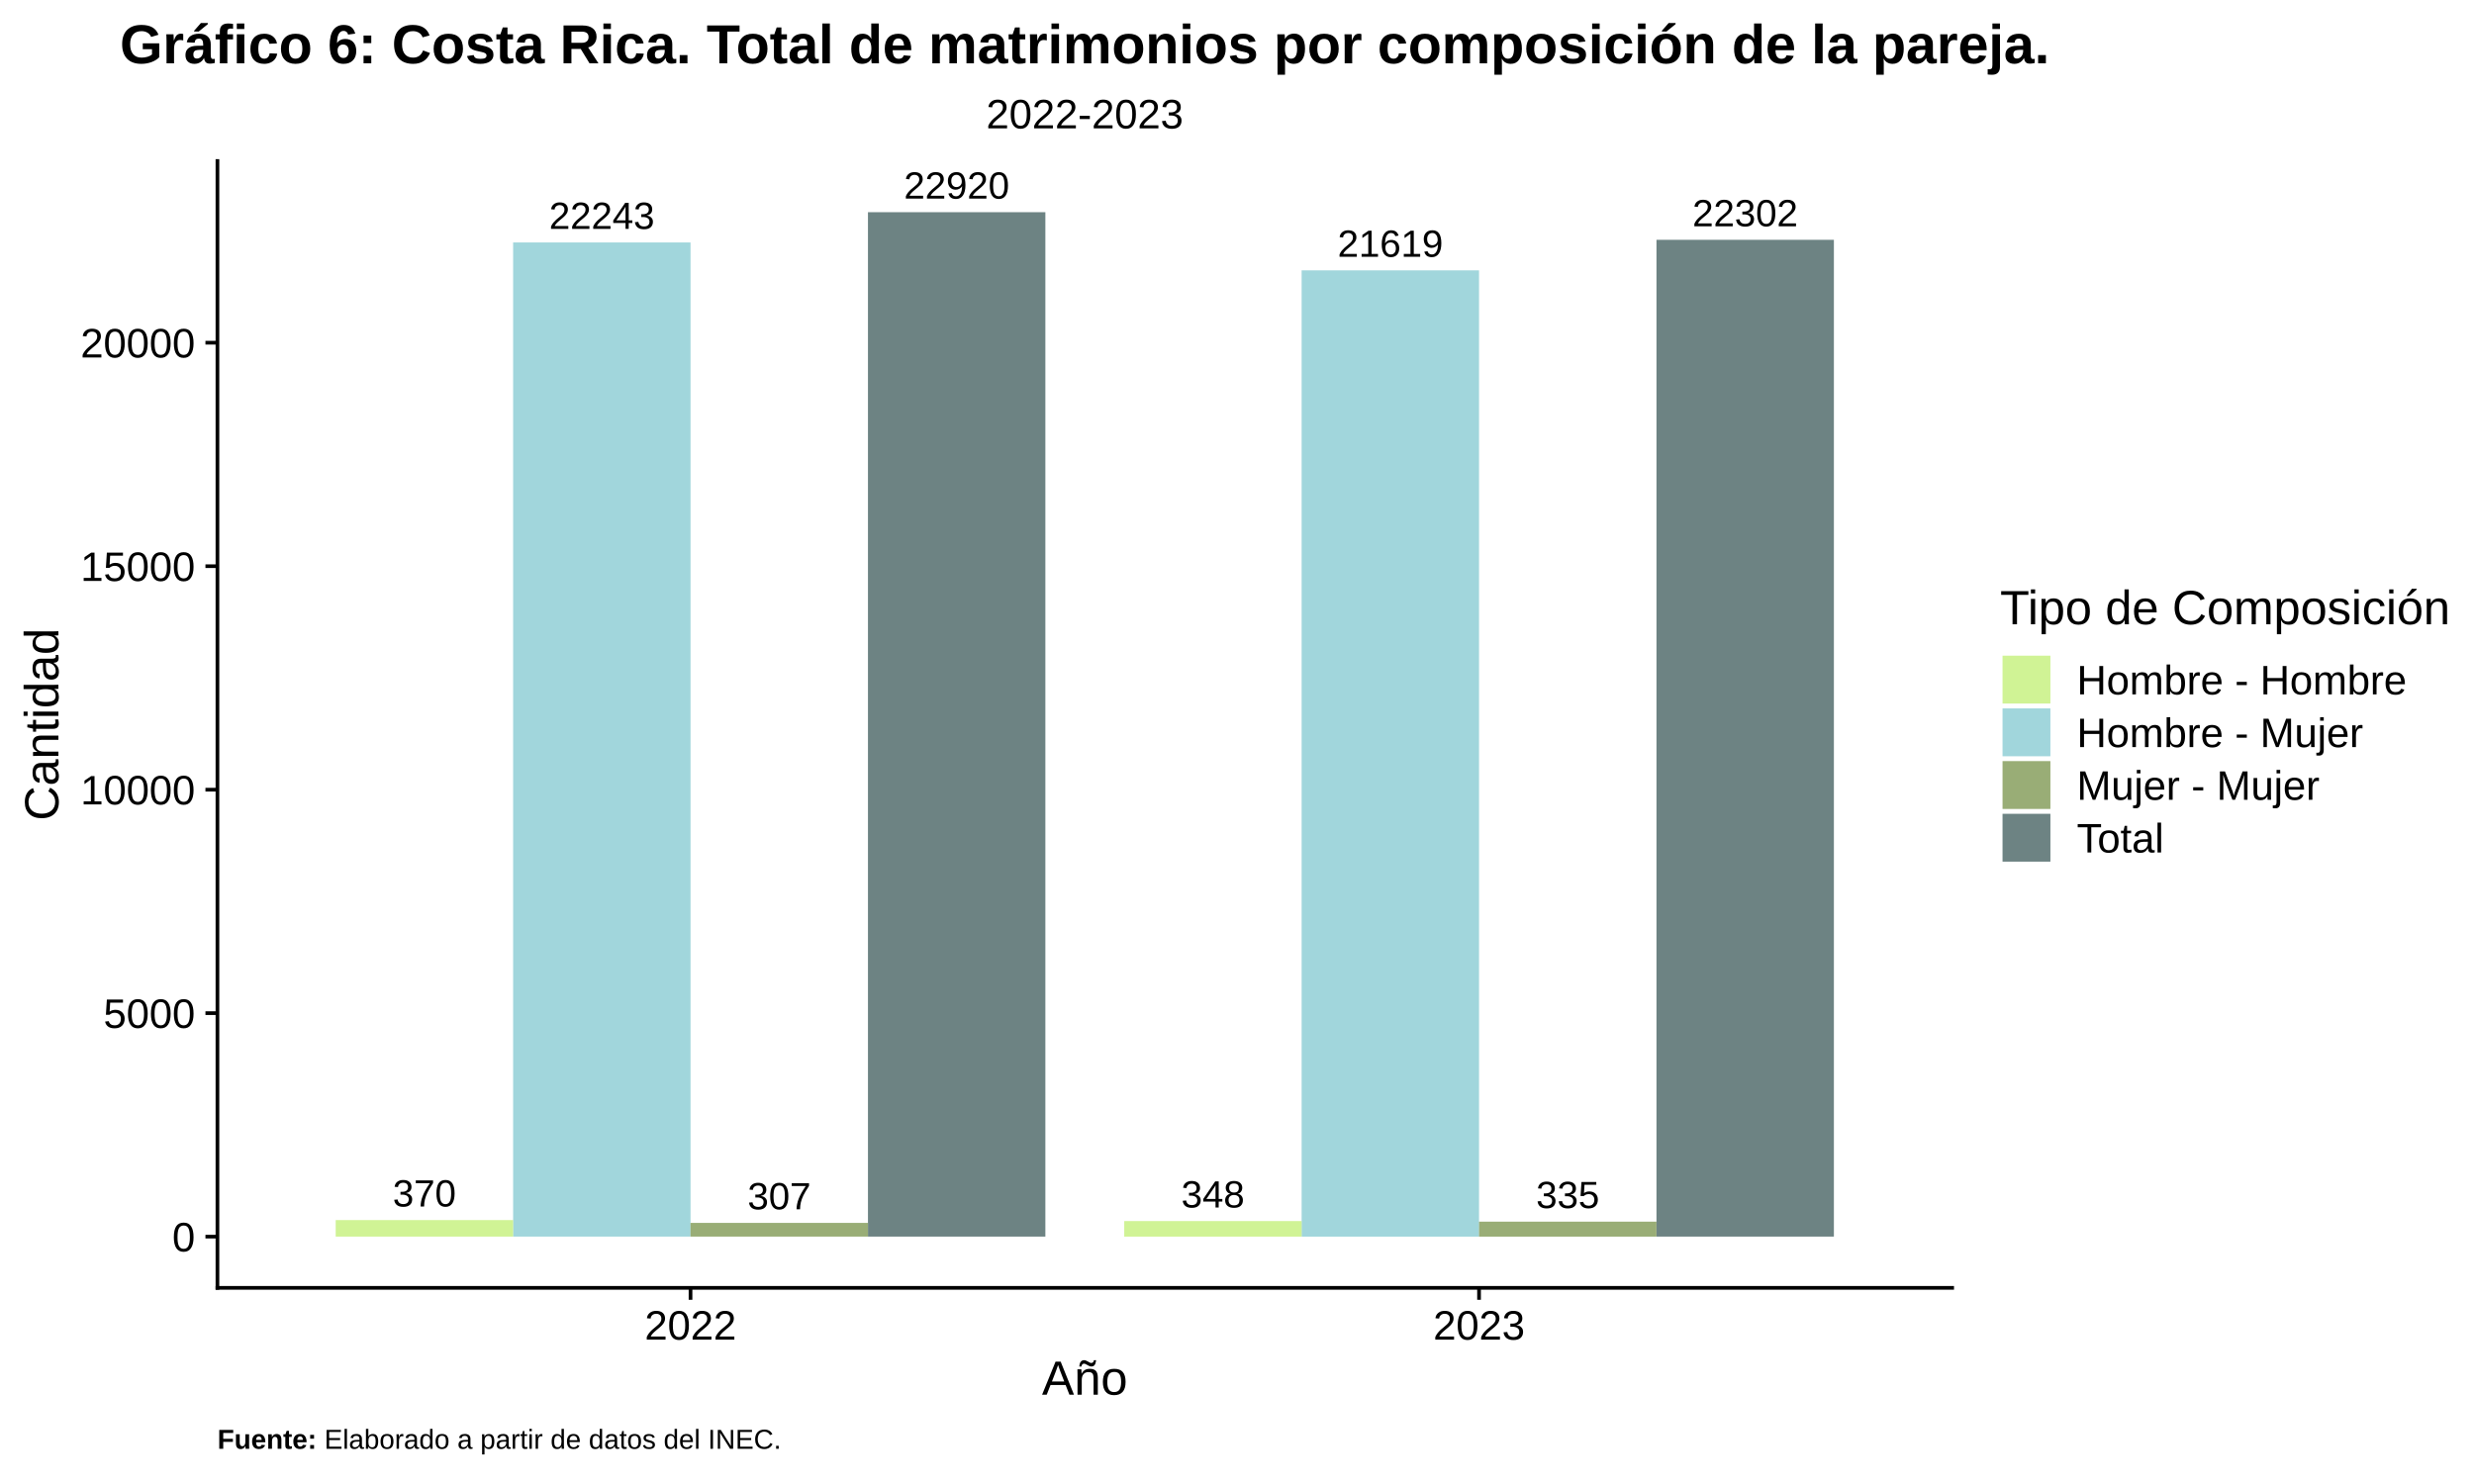
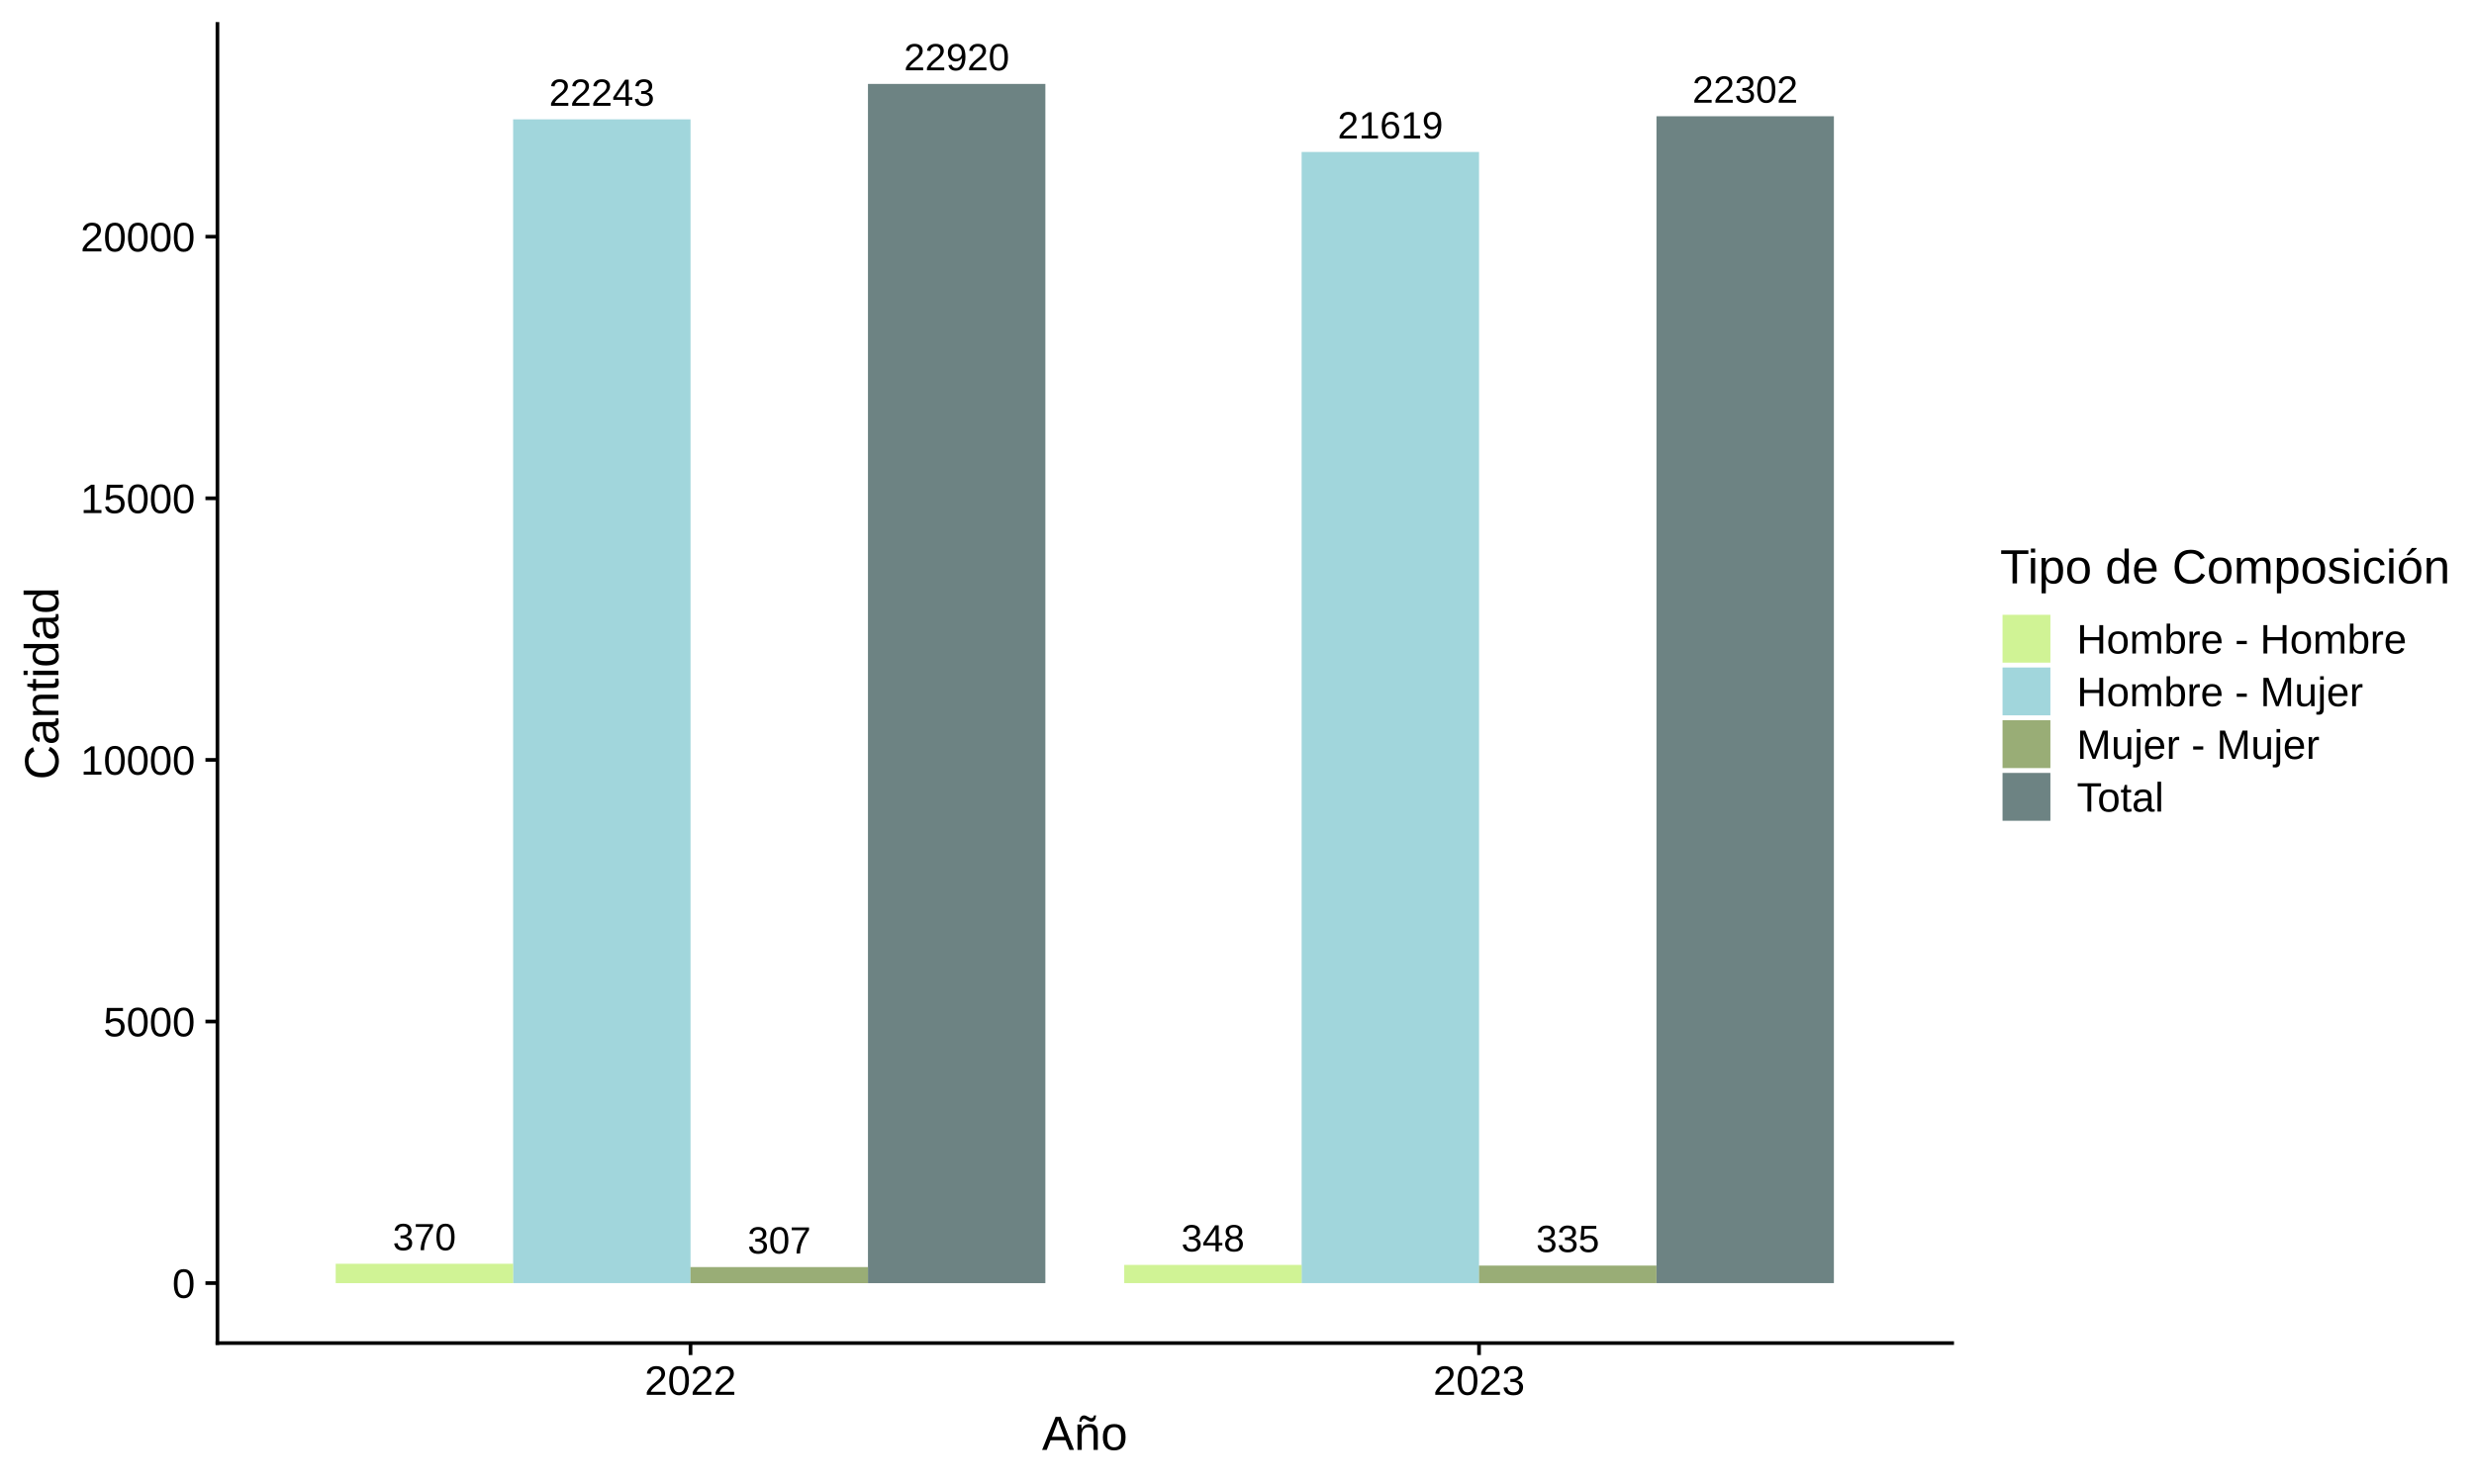
<svg xmlns="http://www.w3.org/2000/svg" class="svglite" width="720.00pt" height="432.00pt" viewBox="0 0 720.00 432.00">
  <defs>
    <style type="text/css">
    .svglite line, .svglite polyline, .svglite polygon, .svglite path, .svglite rect, .svglite circle {
      fill: none;
      stroke: #000000;
      stroke-linecap: round;
      stroke-linejoin: round;
      stroke-miterlimit: 10.00;
    }
    .svglite text {
      white-space: pre;
    }
  </style>
  </defs>
  <rect width="100%" height="100%" style="stroke: none; fill: none;" />
  <defs>
    <clipPath id="cpMC4wMHw3MjAuMDB8MC4wMHw0MzIuMDA=">
      <rect x="0.00" y="0.00" width="720.00" height="432.00" />
    </clipPath>
  </defs>
  <g clip-path="url(#cpMC4wMHw3MjAuMDB8MC4wMHw0MzIuMDA=)">
</g>
  <defs>
-     <clipPath id="cpNjMuMjh8NTY4LjEzfDQ2Ljg2fDM3NC45MA==">
-       <rect x="63.28" y="46.86" width="504.86" height="328.03" />
+     <clipPath id="cpNjMuMjh8NTY4LjEzfDYuOTd8MzkwLjk4">
+       <rect x="63.28" y="6.97" width="504.86" height="384.01" />
    </clipPath>
  </defs>
-   <g clip-path="url(#cpNjMuMjh8NTY4LjEzfDQ2Ljg2fDM3NC45MA==)">
-     <rect x="252.60" y="61.77" width="51.63" height="298.21" style="stroke-width: 1.07; stroke: none; stroke-linecap: butt; stroke-linejoin: miter; fill: #2F4F4F; fill-opacity: 0.70;" />
-     <rect x="149.33" y="70.58" width="51.63" height="289.40" style="stroke-width: 1.07; stroke: none; stroke-linecap: butt; stroke-linejoin: miter; fill: #7AC5CD; fill-opacity: 0.70;" />
-     <rect x="97.70" y="355.17" width="51.63" height="4.81" style="stroke-width: 1.07; stroke: none; stroke-linecap: butt; stroke-linejoin: miter; fill: #BCEE68; fill-opacity: 0.70;" />
-     <rect x="200.96" y="355.99" width="51.63" height="3.99" style="stroke-width: 1.07; stroke: none; stroke-linecap: butt; stroke-linejoin: miter; fill: #6E8B3D; fill-opacity: 0.70;" />
-     <rect x="482.08" y="69.81" width="51.63" height="290.17" style="stroke-width: 1.07; stroke: none; stroke-linecap: butt; stroke-linejoin: miter; fill: #2F4F4F; fill-opacity: 0.70;" />
-     <rect x="378.81" y="78.70" width="51.63" height="281.29" style="stroke-width: 1.07; stroke: none; stroke-linecap: butt; stroke-linejoin: miter; fill: #7AC5CD; fill-opacity: 0.70;" />
-     <rect x="327.18" y="355.46" width="51.63" height="4.53" style="stroke-width: 1.07; stroke: none; stroke-linecap: butt; stroke-linejoin: miter; fill: #BCEE68; fill-opacity: 0.70;" />
-     <rect x="430.44" y="355.63" width="51.63" height="4.36" style="stroke-width: 1.07; stroke: none; stroke-linecap: butt; stroke-linejoin: miter; fill: #6E8B3D; fill-opacity: 0.70;" />
-     <text x="278.41" y="57.82" text-anchor="middle" style="font-size: 11.04px; font-family: &quot;Arial&quot;;" textLength="30.67px" lengthAdjust="spacingAndGlyphs">22920</text>
-     <text x="175.15" y="66.63" text-anchor="middle" style="font-size: 11.04px; font-family: &quot;Arial&quot;;" textLength="30.67px" lengthAdjust="spacingAndGlyphs">22243</text>
-     <text x="123.51" y="351.22" text-anchor="middle" style="font-size: 11.04px; font-family: &quot;Arial&quot;;" textLength="18.40px" lengthAdjust="spacingAndGlyphs">370</text>
-     <text x="226.78" y="352.04" text-anchor="middle" style="font-size: 11.04px; font-family: &quot;Arial&quot;;" textLength="18.40px" lengthAdjust="spacingAndGlyphs">307</text>
-     <text x="507.89" y="65.87" text-anchor="middle" style="font-size: 11.04px; font-family: &quot;Arial&quot;;" textLength="30.67px" lengthAdjust="spacingAndGlyphs">22302</text>
-     <text x="404.63" y="74.75" text-anchor="middle" style="font-size: 11.04px; font-family: &quot;Arial&quot;;" textLength="30.67px" lengthAdjust="spacingAndGlyphs">21619</text>
-     <text x="352.99" y="351.51" text-anchor="middle" style="font-size: 11.04px; font-family: &quot;Arial&quot;;" textLength="18.40px" lengthAdjust="spacingAndGlyphs">348</text>
-     <text x="456.26" y="351.68" text-anchor="middle" style="font-size: 11.04px; font-family: &quot;Arial&quot;;" textLength="18.40px" lengthAdjust="spacingAndGlyphs">335</text>
+   <g clip-path="url(#cpNjMuMjh8NTY4LjEzfDYuOTd8MzkwLjk4)">
+     <rect x="252.60" y="24.43" width="51.63" height="349.10" style="stroke-width: 1.07; stroke: none; stroke-linecap: butt; stroke-linejoin: miter; fill: #2F4F4F; fill-opacity: 0.70;" />
+     <rect x="149.33" y="34.74" width="51.63" height="338.78" style="stroke-width: 1.07; stroke: none; stroke-linecap: butt; stroke-linejoin: miter; fill: #7AC5CD; fill-opacity: 0.70;" />
+     <rect x="97.70" y="367.89" width="51.63" height="5.64" style="stroke-width: 1.07; stroke: none; stroke-linecap: butt; stroke-linejoin: miter; fill: #BCEE68; fill-opacity: 0.70;" />
+     <rect x="200.96" y="368.85" width="51.63" height="4.68" style="stroke-width: 1.07; stroke: none; stroke-linecap: butt; stroke-linejoin: miter; fill: #6E8B3D; fill-opacity: 0.70;" />
+     <rect x="482.08" y="33.84" width="51.63" height="339.68" style="stroke-width: 1.07; stroke: none; stroke-linecap: butt; stroke-linejoin: miter; fill: #2F4F4F; fill-opacity: 0.70;" />
+     <rect x="378.81" y="44.24" width="51.63" height="329.28" style="stroke-width: 1.07; stroke: none; stroke-linecap: butt; stroke-linejoin: miter; fill: #7AC5CD; fill-opacity: 0.70;" />
+     <rect x="327.18" y="368.22" width="51.63" height="5.30" style="stroke-width: 1.07; stroke: none; stroke-linecap: butt; stroke-linejoin: miter; fill: #BCEE68; fill-opacity: 0.70;" />
+     <rect x="430.44" y="368.42" width="51.63" height="5.10" style="stroke-width: 1.07; stroke: none; stroke-linecap: butt; stroke-linejoin: miter; fill: #6E8B3D; fill-opacity: 0.70;" />
+     <text x="278.41" y="20.48" text-anchor="middle" style="font-size: 11.04px; font-family: &quot;Arial&quot;;" textLength="30.67px" lengthAdjust="spacingAndGlyphs">22920</text>
+     <text x="175.15" y="30.79" text-anchor="middle" style="font-size: 11.04px; font-family: &quot;Arial&quot;;" textLength="30.67px" lengthAdjust="spacingAndGlyphs">22243</text>
+     <text x="123.51" y="363.94" text-anchor="middle" style="font-size: 11.04px; font-family: &quot;Arial&quot;;" textLength="18.40px" lengthAdjust="spacingAndGlyphs">370</text>
+     <text x="226.78" y="364.90" text-anchor="middle" style="font-size: 11.04px; font-family: &quot;Arial&quot;;" textLength="18.40px" lengthAdjust="spacingAndGlyphs">307</text>
+     <text x="507.89" y="29.89" text-anchor="middle" style="font-size: 11.04px; font-family: &quot;Arial&quot;;" textLength="30.67px" lengthAdjust="spacingAndGlyphs">22302</text>
+     <text x="404.63" y="40.30" text-anchor="middle" style="font-size: 11.04px; font-family: &quot;Arial&quot;;" textLength="30.67px" lengthAdjust="spacingAndGlyphs">21619</text>
+     <text x="352.99" y="364.28" text-anchor="middle" style="font-size: 11.04px; font-family: &quot;Arial&quot;;" textLength="18.40px" lengthAdjust="spacingAndGlyphs">348</text>
+     <text x="456.26" y="364.47" text-anchor="middle" style="font-size: 11.04px; font-family: &quot;Arial&quot;;" textLength="18.40px" lengthAdjust="spacingAndGlyphs">335</text>
  </g>
  <g clip-path="url(#cpMC4wMHw3MjAuMDB8MC4wMHw0MzIuMDA=)">
-     <polyline points="63.28,374.90 63.28,46.86 " style="stroke-width: 1.07; stroke-linecap: square;" />
-     <text x="56.80" y="364.29" text-anchor="end" style="font-size: 12.00px; font-family: &quot;Arial&quot;;" textLength="6.67px" lengthAdjust="spacingAndGlyphs">0</text>
-     <text x="56.80" y="299.23" text-anchor="end" style="font-size: 12.00px; font-family: &quot;Arial&quot;;" textLength="26.70px" lengthAdjust="spacingAndGlyphs">5000</text>
-     <text x="56.80" y="234.17" text-anchor="end" style="font-size: 12.00px; font-family: &quot;Arial&quot;;" textLength="33.37px" lengthAdjust="spacingAndGlyphs">10000</text>
-     <text x="56.80" y="169.12" text-anchor="end" style="font-size: 12.00px; font-family: &quot;Arial&quot;;" textLength="33.37px" lengthAdjust="spacingAndGlyphs">15000</text>
-     <text x="56.80" y="104.06" text-anchor="end" style="font-size: 12.00px; font-family: &quot;Arial&quot;;" textLength="33.37px" lengthAdjust="spacingAndGlyphs">20000</text>
-     <polyline points="59.79,359.99 63.28,359.99 " style="stroke-width: 1.07; stroke-linecap: butt;" />
-     <polyline points="59.79,294.93 63.28,294.93 " style="stroke-width: 1.07; stroke-linecap: butt;" />
-     <polyline points="59.79,229.88 63.28,229.88 " style="stroke-width: 1.07; stroke-linecap: butt;" />
-     <polyline points="59.79,164.82 63.28,164.82 " style="stroke-width: 1.07; stroke-linecap: butt;" />
-     <polyline points="59.79,99.77 63.28,99.77 " style="stroke-width: 1.07; stroke-linecap: butt;" />
-     <polyline points="63.28,374.90 568.13,374.90 " style="stroke-width: 1.07; stroke-linecap: square;" />
-     <polyline points="200.96,378.38 200.96,374.90 " style="stroke-width: 1.07; stroke-linecap: butt;" />
-     <polyline points="430.44,378.38 430.44,374.90 " style="stroke-width: 1.07; stroke-linecap: butt;" />
-     <text x="200.96" y="389.97" text-anchor="middle" style="font-size: 12.00px; font-family: &quot;Arial&quot;;" textLength="26.70px" lengthAdjust="spacingAndGlyphs">2022</text>
-     <text x="430.44" y="389.97" text-anchor="middle" style="font-size: 12.00px; font-family: &quot;Arial&quot;;" textLength="26.70px" lengthAdjust="spacingAndGlyphs">2023</text>
-     <text x="315.70" y="406.00" text-anchor="middle" style="font-size: 14.00px; font-family: &quot;Arial&quot;;" textLength="24.90px" lengthAdjust="spacingAndGlyphs">Año</text>
-     <text transform="translate(17.00,210.88) rotate(-90)" text-anchor="middle" style="font-size: 14.00px; font-family: &quot;Arial&quot;;" textLength="56.02px" lengthAdjust="spacingAndGlyphs">Cantidad</text>
-     <text x="582.08" y="181.72" style="font-size: 14.00px; font-family: &quot;Arial&quot;;" textLength="130.95px" lengthAdjust="spacingAndGlyphs">Tipo de Composición</text>
-     <rect x="582.79" y="190.87" width="13.93" height="13.93" style="stroke-width: 1.07; stroke: none; stroke-linecap: butt; stroke-linejoin: miter; fill: #BCEE68; fill-opacity: 0.70;" />
-     <rect x="582.79" y="206.22" width="13.93" height="13.93" style="stroke-width: 1.07; stroke: none; stroke-linecap: butt; stroke-linejoin: miter; fill: #7AC5CD; fill-opacity: 0.70;" />
-     <rect x="582.79" y="221.56" width="13.93" height="13.93" style="stroke-width: 1.07; stroke: none; stroke-linecap: butt; stroke-linejoin: miter; fill: #6E8B3D; fill-opacity: 0.70;" />
-     <rect x="582.79" y="236.90" width="13.93" height="13.93" style="stroke-width: 1.07; stroke: none; stroke-linecap: butt; stroke-linejoin: miter; fill: #2F4F4F; fill-opacity: 0.70;" />
-     <text x="604.40" y="202.14" style="font-size: 12.00px; font-family: &quot;Arial&quot;;" textLength="96.04px" lengthAdjust="spacingAndGlyphs">Hombre - Hombre</text>
-     <text x="604.40" y="217.48" style="font-size: 12.00px; font-family: &quot;Arial&quot;;" textLength="83.36px" lengthAdjust="spacingAndGlyphs">Hombre - Mujer</text>
-     <text x="604.40" y="232.82" style="font-size: 12.00px; font-family: &quot;Arial&quot;;" textLength="70.68px" lengthAdjust="spacingAndGlyphs">Mujer - Mujer</text>
-     <text x="604.40" y="248.16" style="font-size: 12.00px; font-family: &quot;Arial&quot;;" textLength="25.34px" lengthAdjust="spacingAndGlyphs">Total</text>
-     <text x="315.70" y="37.37" text-anchor="middle" style="font-size: 12.00px; font-family: &quot;Arial&quot;;" textLength="57.39px" lengthAdjust="spacingAndGlyphs">2022-2023</text>
-     <text x="315.70" y="18.43" text-anchor="middle" style="font-size: 16.00px; font-weight: bold; font-family: &quot;Arial&quot;;" textLength="561.51px" lengthAdjust="spacingAndGlyphs">Gráfico 6: Costa Rica. Total de matrimonios por composición de la pareja.</text>
-     <text x="63.28" y="421.75" style="font-size: 8.00px; font-weight: bold; font-family: &quot;Arial&quot;;" textLength="31.12px" lengthAdjust="spacingAndGlyphs">Fuente: </text>
-     <text x="94.39" y="421.75" style="font-size: 8.00px; font-family: &quot;Arial&quot;;" textLength="132.99px" lengthAdjust="spacingAndGlyphs">Elaborado a partir de datos del INEC.</text>
+     <polyline points="63.28,390.98 63.28,6.97 " style="stroke-width: 1.07; stroke-linecap: square;" />
+     <text x="56.80" y="377.82" text-anchor="end" style="font-size: 12.00px; font-family: &quot;Arial&quot;;" textLength="6.67px" lengthAdjust="spacingAndGlyphs">0</text>
+     <text x="56.80" y="301.67" text-anchor="end" style="font-size: 12.00px; font-family: &quot;Arial&quot;;" textLength="26.70px" lengthAdjust="spacingAndGlyphs">5000</text>
+     <text x="56.80" y="225.51" text-anchor="end" style="font-size: 12.00px; font-family: &quot;Arial&quot;;" textLength="33.37px" lengthAdjust="spacingAndGlyphs">10000</text>
+     <text x="56.80" y="149.36" text-anchor="end" style="font-size: 12.00px; font-family: &quot;Arial&quot;;" textLength="33.37px" lengthAdjust="spacingAndGlyphs">15000</text>
+     <text x="56.80" y="73.20" text-anchor="end" style="font-size: 12.00px; font-family: &quot;Arial&quot;;" textLength="33.37px" lengthAdjust="spacingAndGlyphs">20000</text>
+     <polyline points="59.79,373.52 63.28,373.52 " style="stroke-width: 1.07; stroke-linecap: butt;" />
+     <polyline points="59.79,297.37 63.28,297.37 " style="stroke-width: 1.07; stroke-linecap: butt;" />
+     <polyline points="59.79,221.21 63.28,221.21 " style="stroke-width: 1.07; stroke-linecap: butt;" />
+     <polyline points="59.79,145.06 63.28,145.06 " style="stroke-width: 1.07; stroke-linecap: butt;" />
+     <polyline points="59.79,68.90 63.28,68.90 " style="stroke-width: 1.07; stroke-linecap: butt;" />
+     <polyline points="63.28,390.98 568.13,390.98 " style="stroke-width: 1.07; stroke-linecap: square;" />
+     <polyline points="200.96,394.47 200.96,390.98 " style="stroke-width: 1.07; stroke-linecap: butt;" />
+     <polyline points="430.44,394.47 430.44,390.98 " style="stroke-width: 1.07; stroke-linecap: butt;" />
+     <text x="200.96" y="406.05" text-anchor="middle" style="font-size: 12.00px; font-family: &quot;Arial&quot;;" textLength="26.70px" lengthAdjust="spacingAndGlyphs">2022</text>
+     <text x="430.44" y="406.05" text-anchor="middle" style="font-size: 12.00px; font-family: &quot;Arial&quot;;" textLength="26.70px" lengthAdjust="spacingAndGlyphs">2023</text>
+     <text x="315.70" y="422.08" text-anchor="middle" style="font-size: 14.00px; font-family: &quot;Arial&quot;;" textLength="24.90px" lengthAdjust="spacingAndGlyphs">Año</text>
+     <text transform="translate(17.00,198.98) rotate(-90)" text-anchor="middle" style="font-size: 14.00px; font-family: &quot;Arial&quot;;" textLength="56.02px" lengthAdjust="spacingAndGlyphs">Cantidad</text>
+     <text x="582.08" y="169.82" style="font-size: 14.00px; font-family: &quot;Arial&quot;;" textLength="130.95px" lengthAdjust="spacingAndGlyphs">Tipo de Composición</text>
+     <rect x="582.79" y="178.97" width="13.93" height="13.93" style="stroke-width: 1.07; stroke: none; stroke-linecap: butt; stroke-linejoin: miter; fill: #BCEE68; fill-opacity: 0.70;" />
+     <rect x="582.79" y="194.31" width="13.93" height="13.93" style="stroke-width: 1.07; stroke: none; stroke-linecap: butt; stroke-linejoin: miter; fill: #7AC5CD; fill-opacity: 0.70;" />
+     <rect x="582.79" y="209.66" width="13.93" height="13.93" style="stroke-width: 1.07; stroke: none; stroke-linecap: butt; stroke-linejoin: miter; fill: #6E8B3D; fill-opacity: 0.70;" />
+     <rect x="582.79" y="225.00" width="13.93" height="13.93" style="stroke-width: 1.07; stroke: none; stroke-linecap: butt; stroke-linejoin: miter; fill: #2F4F4F; fill-opacity: 0.70;" />
+     <text x="604.40" y="190.23" style="font-size: 12.00px; font-family: &quot;Arial&quot;;" textLength="96.04px" lengthAdjust="spacingAndGlyphs">Hombre - Hombre</text>
+     <text x="604.40" y="205.57" style="font-size: 12.00px; font-family: &quot;Arial&quot;;" textLength="83.36px" lengthAdjust="spacingAndGlyphs">Hombre - Mujer</text>
+     <text x="604.40" y="220.92" style="font-size: 12.00px; font-family: &quot;Arial&quot;;" textLength="70.68px" lengthAdjust="spacingAndGlyphs">Mujer - Mujer</text>
+     <text x="604.40" y="236.26" style="font-size: 12.00px; font-family: &quot;Arial&quot;;" textLength="25.34px" lengthAdjust="spacingAndGlyphs">Total</text>
  </g>
</svg>
